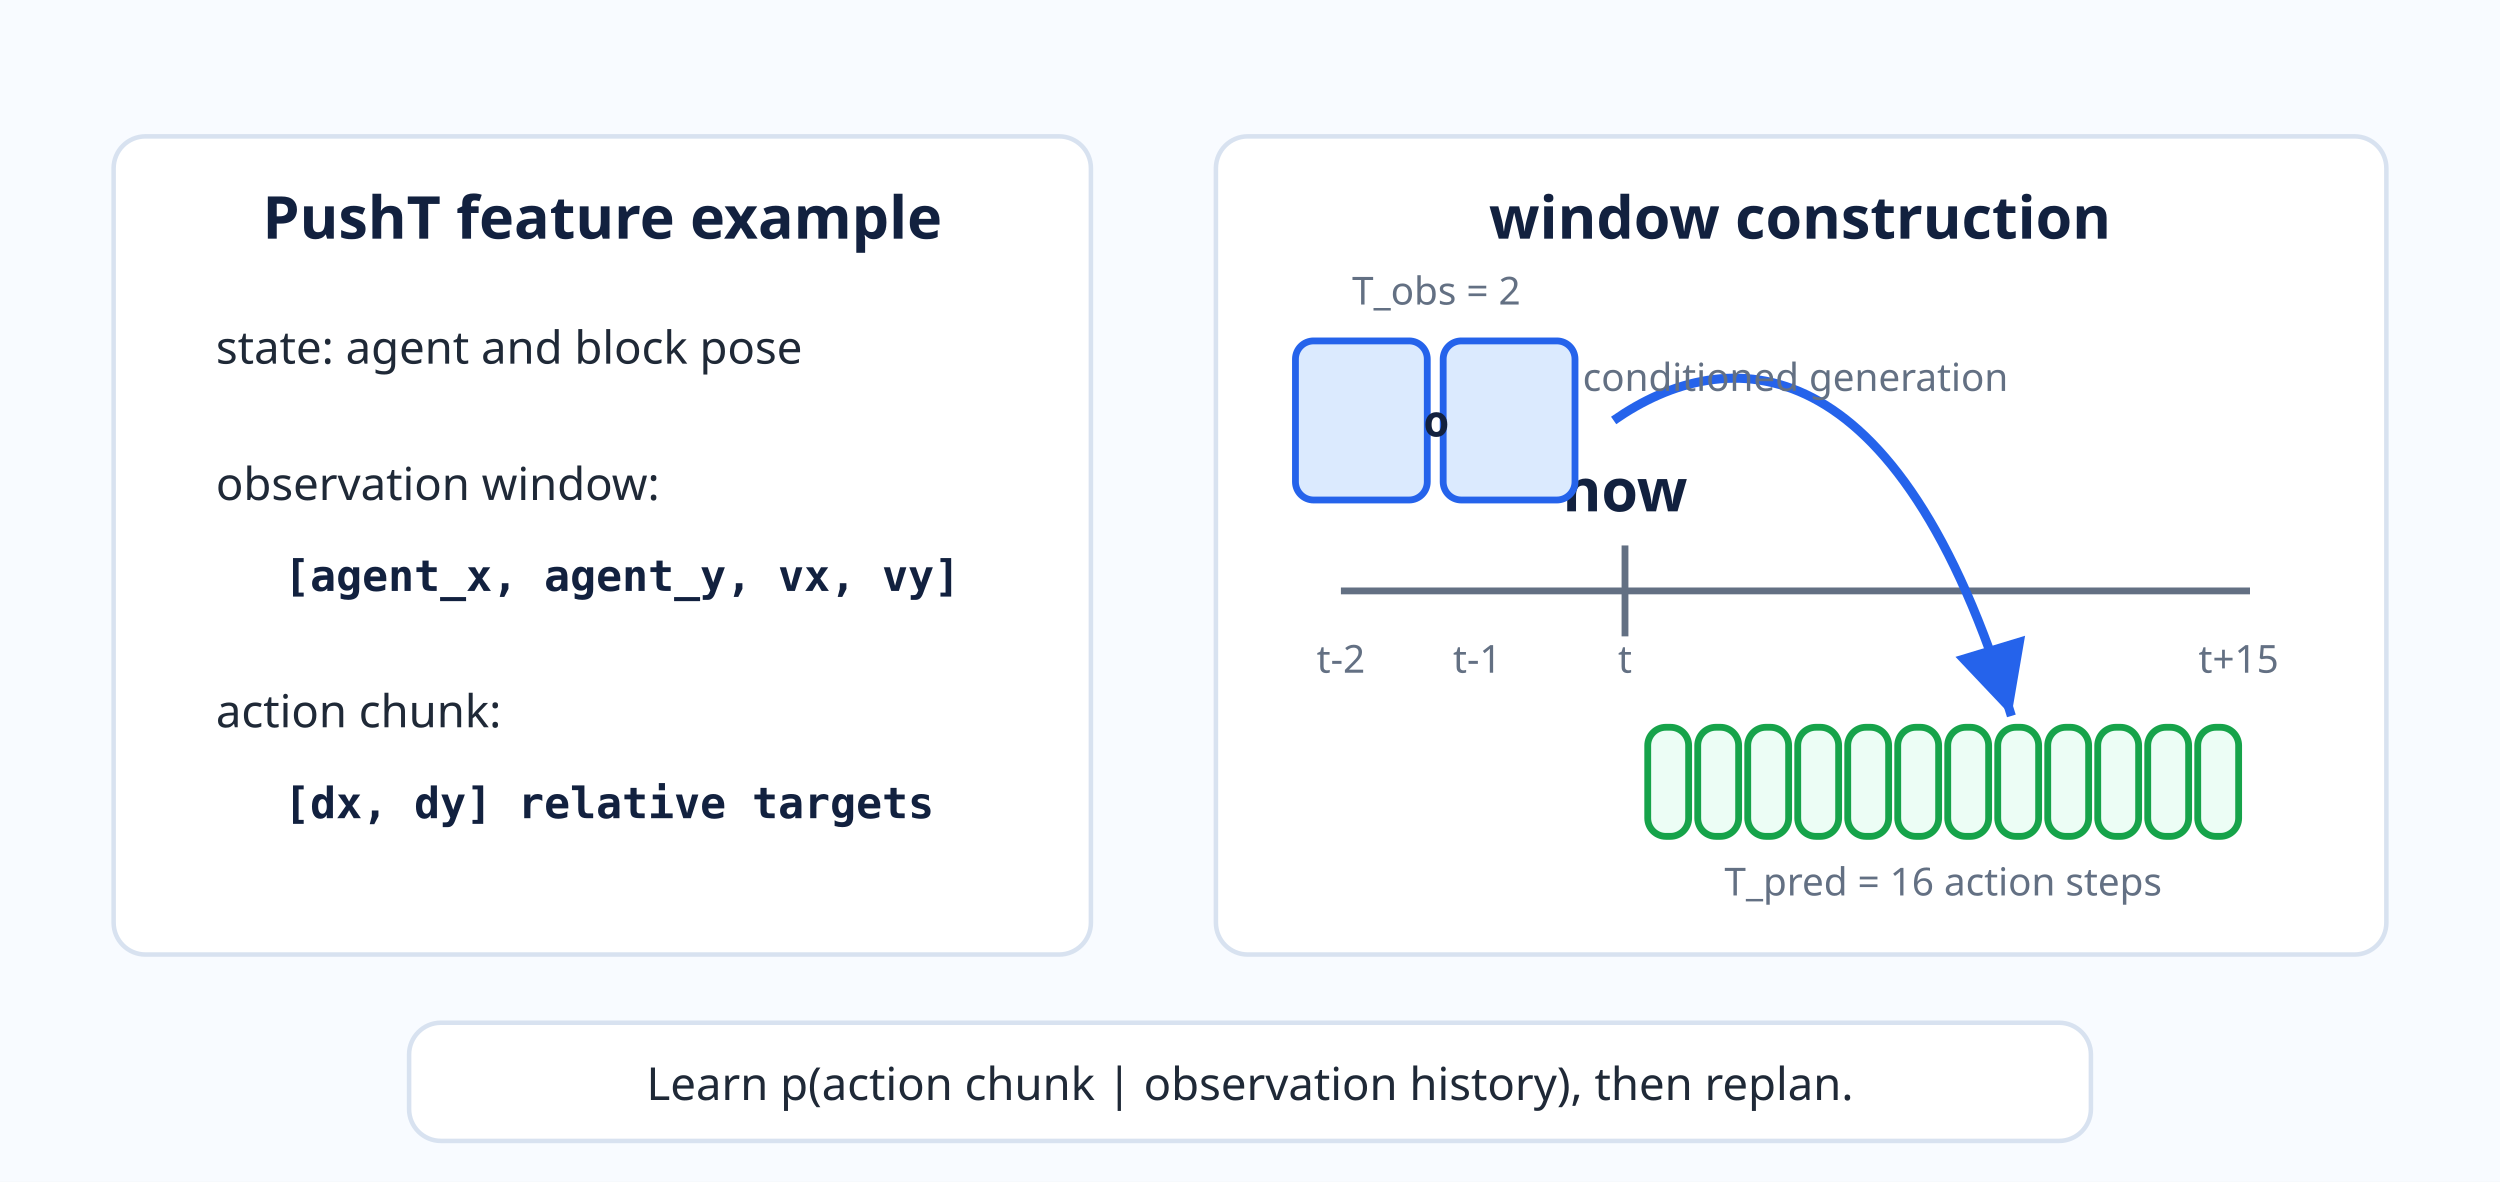
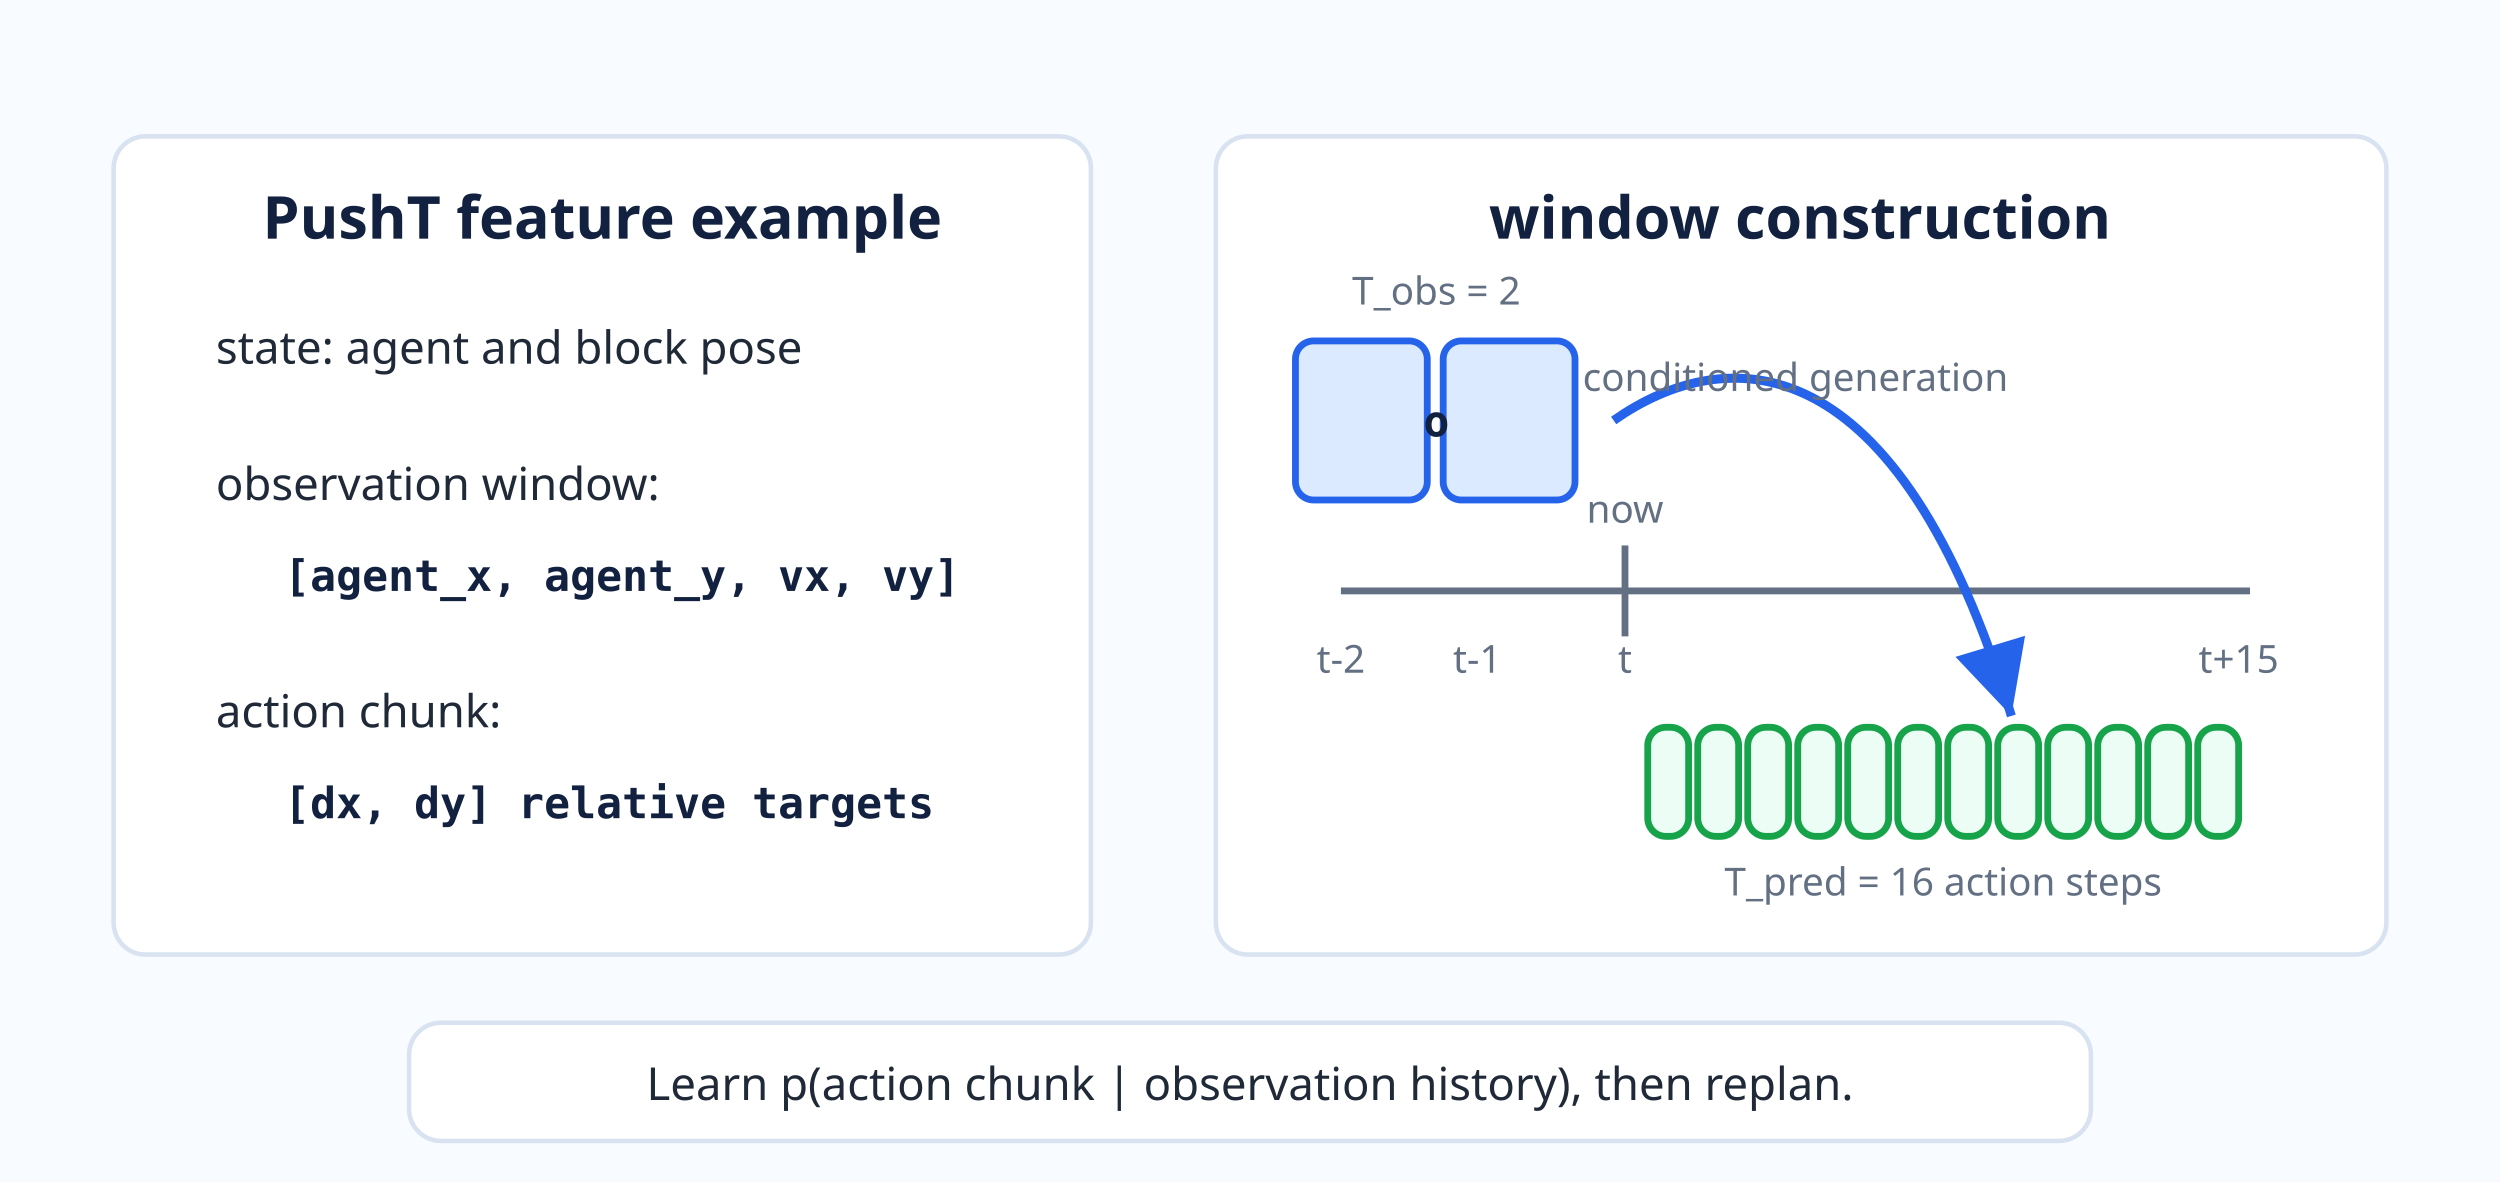
<svg xmlns="http://www.w3.org/2000/svg" width="1100" height="520" viewBox="0 0 1100 520" role="img" aria-labelledby="title desc">
  <defs>
    <marker id="arrow" markerWidth="12" markerHeight="12" refX="10" refY="6" orient="auto">
      <path d="M2,2 L10,6 L2,10 Z" fill="#2563eb" />
    </marker>
    <style>
      .bg { fill: #f8fbff; }
      .panel { fill: #ffffff; stroke: #d8e2f0; stroke-width: 2; rx: 14; }
      .label { font: 700 26px sans-serif; fill: #12213f; }
      .body { font: 500 20px sans-serif; fill: #1f2937; }
      .small { font: 500 17px sans-serif; fill: #637083; }
      .mono { font: 700 19px monospace; fill: #12213f; }
      .obs { fill: #dbeafe; stroke: #2563eb; stroke-width: 3; rx: 8; }
      .act { fill: #ecfdf5; stroke: #16a34a; stroke-width: 3; rx: 8; }
      .future { fill: #f1f5f9; stroke: #94a3b8; stroke-width: 2; rx: 8; }
      .line { stroke: #2563eb; stroke-width: 4; fill: none; marker-end: url(#arrow); }
      .axis { stroke: #637083; stroke-width: 3; }
    </style>
  </defs>
  <rect class="bg" width="1100" height="520" />
  <rect class="panel" x="50" y="60" width="430" height="360" />
  <text class="label" x="265" y="105" text-anchor="middle">PushT feature example</text>
  <text class="body" x="95" y="160">state: agent and block pose</text>
  <text class="body" x="95" y="220">observation window:</text>
  <text class="mono" x="125" y="260">[agent_x, agent_y, vx, vy]</text>
  <text class="body" x="95" y="320">action chunk:</text>
  <text class="mono" x="125" y="360">[dx, dy] relative targets</text>
  <rect class="panel" x="535" y="60" width="515" height="360" />
  <text class="label" x="792" y="105" text-anchor="middle">window construction</text>
  <line class="axis" x1="590" y1="260" x2="990" y2="260" />
  <text class="small" x="590" y="296" text-anchor="middle">t-2</text>
  <text class="small" x="650" y="296" text-anchor="middle">t-1</text>
  <text class="small" x="715" y="296" text-anchor="middle">t</text>
  <text class="small" x="985" y="296" text-anchor="middle">t+15</text>
  <line class="axis" x1="715" y1="240" x2="715" y2="280" />
-   <text class="label" x="715" y="225" text-anchor="middle">now</text>
+   <text class="small" x="715" y="230" text-anchor="middle">now</text>
  <rect class="obs" x="570" y="150" width="58" height="70" />
  <rect class="obs" x="635" y="150" width="58" height="70" />
  <text class="small" x="632" y="134" text-anchor="middle">T_obs = 2</text>
  <text class="mono" x="632" y="192" text-anchor="middle">o</text>
  <g>
    <rect class="act" x="725" y="320" width="18" height="48" />
    <rect class="act" x="747" y="320" width="18" height="48" />
    <rect class="act" x="769" y="320" width="18" height="48" />
    <rect class="act" x="791" y="320" width="18" height="48" />
    <rect class="act" x="813" y="320" width="18" height="48" />
    <rect class="act" x="835" y="320" width="18" height="48" />
    <rect class="act" x="857" y="320" width="18" height="48" />
    <rect class="act" x="879" y="320" width="18" height="48" />
    <rect class="act" x="901" y="320" width="18" height="48" />
    <rect class="act" x="923" y="320" width="18" height="48" />
    <rect class="act" x="945" y="320" width="18" height="48" />
    <rect class="act" x="967" y="320" width="18" height="48" />
  </g>
  <text class="small" x="855" y="394" text-anchor="middle">T_pred = 16 action steps</text>
  <path class="line" d="M710 185 C760 150, 835 150, 885 315" />
  <text class="small" x="790" y="172" text-anchor="middle">conditioned generation</text>
  <rect class="panel" x="180" y="450" width="740" height="52" />
  <text class="body" x="550" y="484" text-anchor="middle">Learn p(action chunk | observation history), then replan.</text>
</svg>
